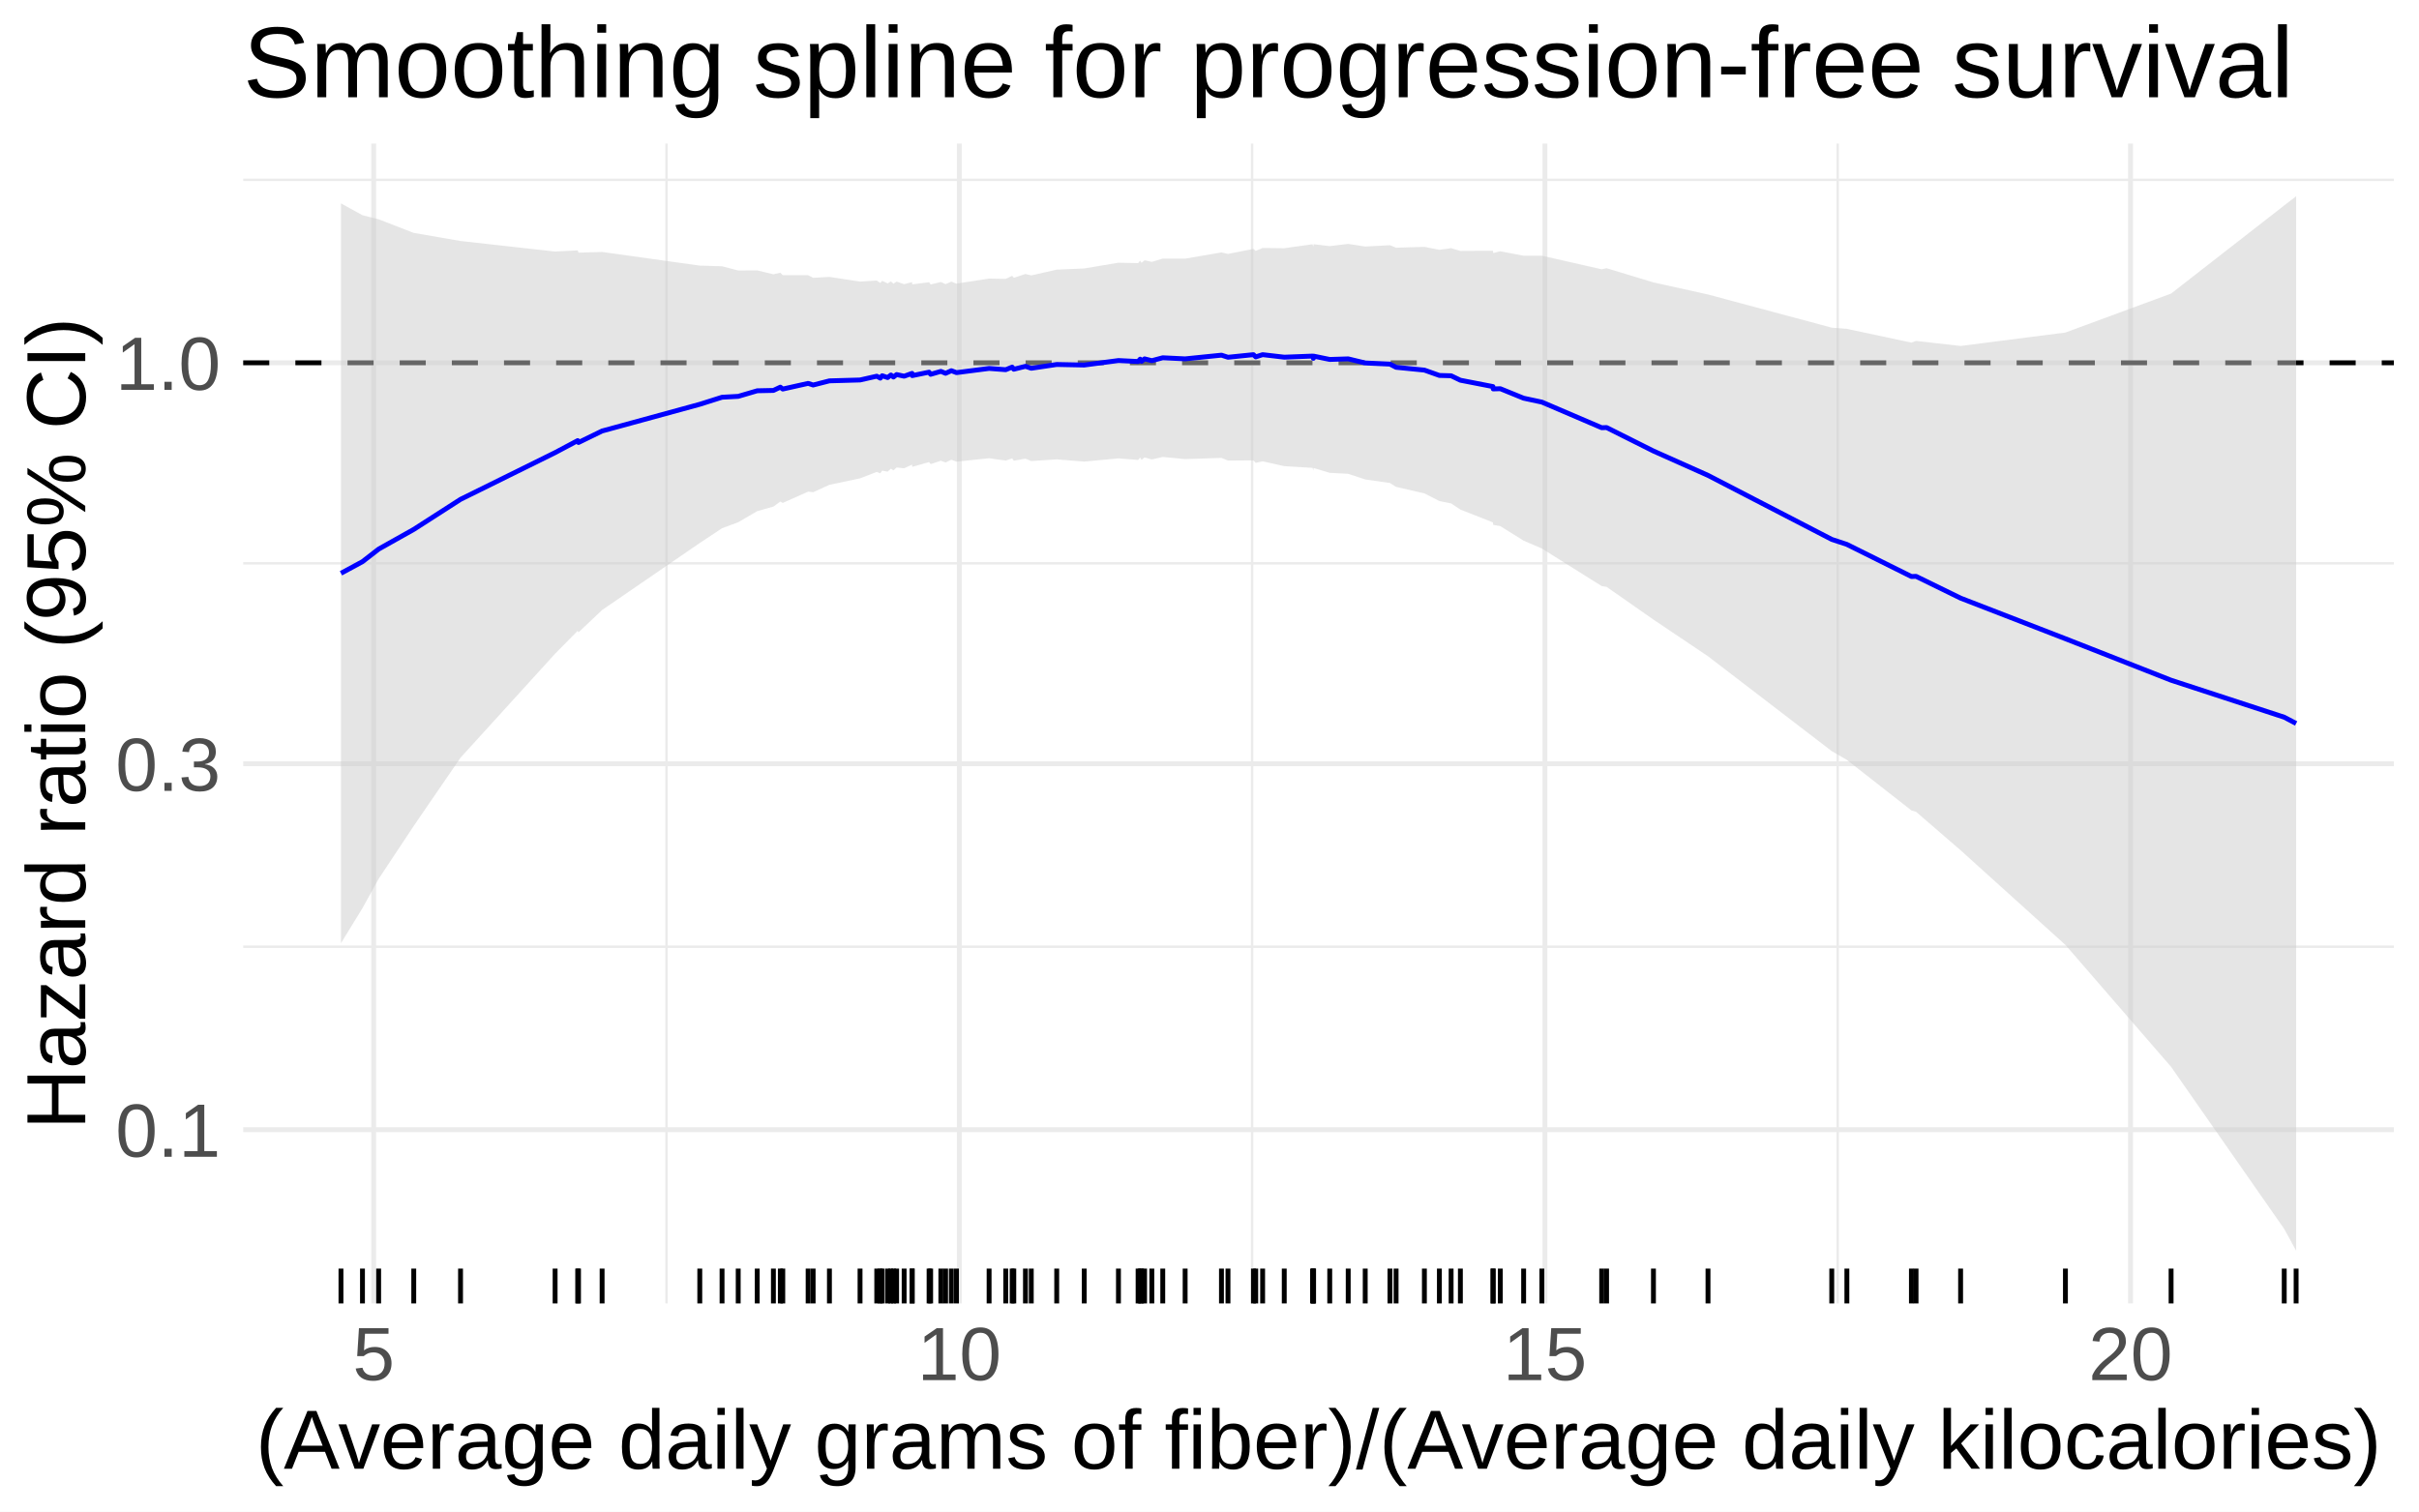
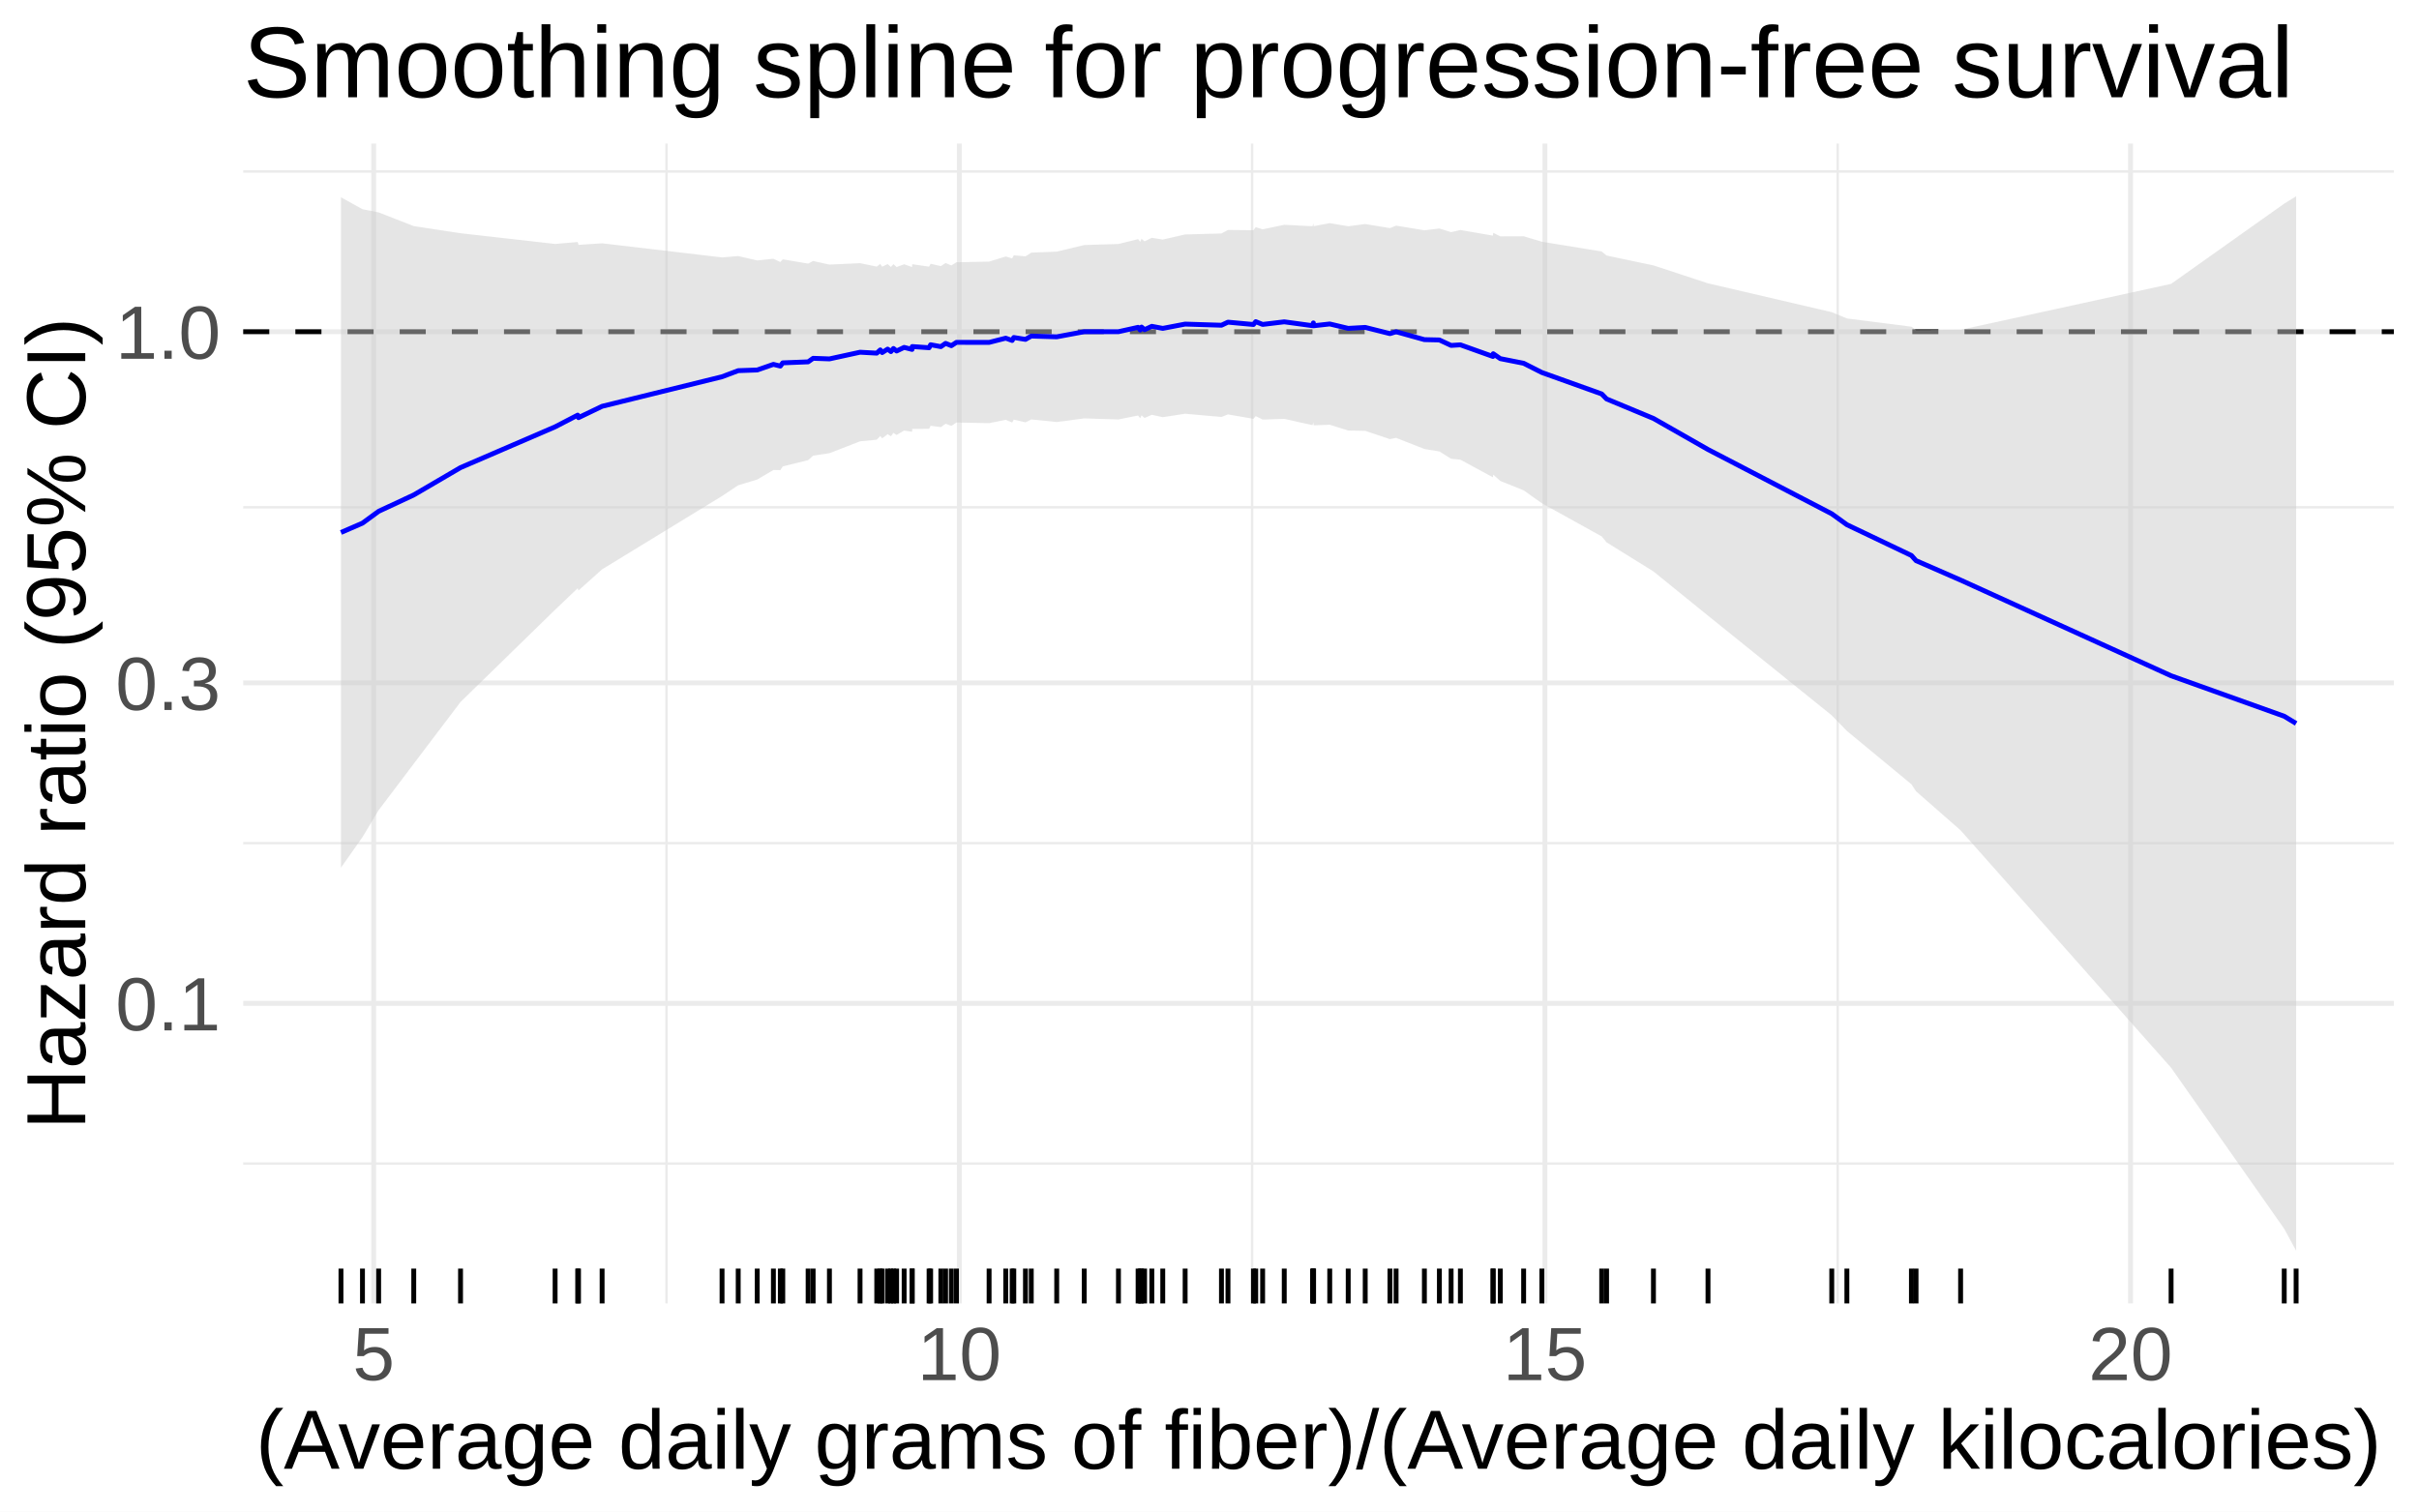
<svg xmlns="http://www.w3.org/2000/svg" width="576.00pt" height="360.00pt" viewBox="0 0 576.00 360.00">
  <g class="svglite">
    <defs>
      <style type="text/css">
    .svglite line, .svglite polyline, .svglite polygon, .svglite path, .svglite rect, .svglite circle {
      fill: none;
      stroke: #000000;
      stroke-linecap: round;
      stroke-linejoin: round;
      stroke-miterlimit: 10.00;
    }
    .svglite text {
      white-space: pre;
    }
    .svglite g.glyphgroup path {
      fill: inherit;
      stroke: none;
    }
  </style>
    </defs>
    <rect width="100%" height="100%" style="stroke: none; fill: #FFFFFF;" />
    <defs>
      <clipPath id="cpMC4wMHw1NzYuMDB8MC4wMHwzNjAuMDA=">
        <rect x="0.00" y="0.00" width="576.00" height="360.00" />
      </clipPath>
    </defs>
    <g clip-path="url(#cpMC4wMHw1NzYuMDB8MC4wMHwzNjAuMDA=)">
      <rect x="0.00" y="0.00" width="576.00" height="360.00" style="stroke-width: 1.16; stroke: none; fill: #FFFFFF;" />
    </g>
    <defs>
      <clipPath id="cpNTcuOTF8NTcwLjAyfDM0LjE5fDMxMC40NA==">
        <rect x="57.91" y="34.19" width="512.11" height="276.25" />
      </clipPath>
    </defs>
    <g clip-path="url(#cpNTcuOTF8NTcwLjAyfDM0LjE5fDMxMC40NA==)">
-       <polyline points="57.91,225.49 570.02,225.49 " style="stroke-width: 0.58; stroke: #EBEBEB; stroke-linecap: butt;" />
-       <polyline points="57.91,134.16 570.02,134.16 " style="stroke-width: 0.58; stroke: #EBEBEB; stroke-linecap: butt;" />
-       <polyline points="57.91,42.83 570.02,42.83 " style="stroke-width: 0.58; stroke: #EBEBEB; stroke-linecap: butt;" />
+       <polyline points="57.91,277.13 570.02,277.13 " style="stroke-width: 0.58; stroke: #EBEBEB; stroke-linecap: butt;" />
+       <polyline points="57.91,200.81 570.02,200.81 " style="stroke-width: 0.58; stroke: #EBEBEB; stroke-linecap: butt;" />
+       <polyline points="57.91,120.82 570.02,120.82 " style="stroke-width: 0.58; stroke: #EBEBEB; stroke-linecap: butt;" />
+       <polyline points="57.91,40.84 570.02,40.84 " style="stroke-width: 0.58; stroke: #EBEBEB; stroke-linecap: butt;" />
      <polyline points="158.71,310.44 158.71,34.19 " style="stroke-width: 0.58; stroke: #EBEBEB; stroke-linecap: butt;" />
      <polyline points="298.15,310.44 298.15,34.19 " style="stroke-width: 0.58; stroke: #EBEBEB; stroke-linecap: butt;" />
      <polyline points="437.59,310.44 437.59,34.19 " style="stroke-width: 0.58; stroke: #EBEBEB; stroke-linecap: butt;" />
-       <polyline points="57.91,269.06 570.02,269.06 " style="stroke-width: 1.16; stroke: #EBEBEB; stroke-linecap: butt;" />
-       <polyline points="57.91,181.91 570.02,181.91 " style="stroke-width: 1.16; stroke: #EBEBEB; stroke-linecap: butt;" />
-       <polyline points="57.91,86.41 570.02,86.41 " style="stroke-width: 1.16; stroke: #EBEBEB; stroke-linecap: butt;" />
+       <polyline points="57.91,238.97 570.02,238.97 " style="stroke-width: 1.16; stroke: #EBEBEB; stroke-linecap: butt;" />
+       <polyline points="57.91,162.64 570.02,162.64 " style="stroke-width: 1.16; stroke: #EBEBEB; stroke-linecap: butt;" />
+       <polyline points="57.91,79.00 570.02,79.00 " style="stroke-width: 1.16; stroke: #EBEBEB; stroke-linecap: butt;" />
      <polyline points="88.98,310.44 88.98,34.19 " style="stroke-width: 1.16; stroke: #EBEBEB; stroke-linecap: butt;" />
      <polyline points="228.43,310.44 228.43,34.19 " style="stroke-width: 1.16; stroke: #EBEBEB; stroke-linecap: butt;" />
      <polyline points="367.87,310.44 367.87,34.19 " style="stroke-width: 1.16; stroke: #EBEBEB; stroke-linecap: butt;" />
      <polyline points="507.31,310.44 507.31,34.19 " style="stroke-width: 1.16; stroke: #EBEBEB; stroke-linecap: butt;" />
-       <line x1="57.91" y1="86.41" x2="570.02" y2="86.41" style="stroke-width: 1.16; stroke-dasharray: 6.21,6.21; stroke-linecap: butt;" />
-       <polygon points="81.19,48.44 86.31,51.26 90.16,52.23 98.52,55.47 109.66,57.40 132.18,59.91 137.56,59.63 137.75,60.18 143.37,60.01 166.63,63.26 171.93,63.42 175.78,64.42 180.31,64.40 184.16,65.33 185.81,64.95 186.39,65.54 192.43,65.54 193.62,66.17 197.50,65.95 204.79,67.07 208.77,66.81 209.61,67.40 210.06,66.89 211.36,67.50 212.14,67.01 212.74,67.57 213.50,67.07 215.29,67.68 217.17,67.19 217.22,67.73 221.23,67.22 221.60,67.75 224.03,67.17 225.16,67.67 226.53,67.08 227.75,67.55 235.52,66.35 239.48,66.42 241.01,65.69 241.40,66.17 244.18,65.25 245.56,65.60 251.62,64.22 258.17,63.94 266.32,62.57 271.00,62.67 271.49,62.09 271.82,62.60 272.54,61.99 274.27,62.37 276.87,61.59 282.20,61.60 290.85,60.12 292.40,60.48 298.46,59.28 299.01,59.76 300.65,59.06 305.80,59.12 312.53,58.18 312.73,58.71 312.79,58.17 316.63,58.62 321.03,58.09 325.08,58.72 330.97,58.40 332.43,59.00 339.17,58.79 342.74,59.50 345.53,59.11 347.74,59.76 355.49,59.72 355.56,60.26 357.25,59.85 362.80,60.91 367.14,60.90 381.39,64.14 382.55,63.88 393.71,67.26 406.70,70.14 436.17,78.04 439.77,78.33 455.14,81.60 456.24,81.20 466.85,82.40 491.81,79.20 516.97,69.92 543.91,48.93 546.74,46.75 546.74,297.88 543.91,292.70 516.97,254.09 491.81,225.05 466.85,202.51 456.24,193.34 455.14,193.02 439.77,180.99 436.17,178.90 406.70,156.30 393.71,147.57 382.55,139.77 381.39,139.59 367.14,130.64 362.80,128.77 357.25,125.31 355.56,125.00 355.49,124.42 347.74,121.36 345.53,119.90 342.74,119.33 339.17,117.51 332.43,115.96 330.97,115.04 325.08,114.19 321.03,112.85 316.63,112.61 312.79,111.47 312.73,112.00 312.53,111.43 305.80,111.02 300.65,109.87 299.01,110.24 298.46,109.65 292.40,109.69 290.85,109.06 282.20,109.34 276.87,108.84 274.27,109.43 272.54,108.95 271.82,109.51 271.49,108.98 271.00,109.54 266.32,109.17 258.17,109.94 251.62,109.40 245.56,109.81 244.18,109.24 241.40,109.72 241.01,109.18 239.48,109.69 235.52,109.14 227.75,109.95 226.53,109.50 225.16,110.15 224.03,109.73 221.60,110.54 221.23,110.05 217.22,111.19 217.17,110.66 215.29,111.53 213.50,111.34 212.74,112.03 212.14,111.62 211.36,112.33 210.06,112.09 209.61,112.73 208.77,112.39 204.79,113.93 197.50,115.47 193.62,117.23 192.43,117.09 186.39,119.78 185.81,119.46 184.16,120.65 180.31,121.74 175.78,124.38 171.93,125.81 166.63,129.32 143.37,145.29 137.75,150.61 137.56,150.24 132.18,155.69 109.66,180.46 98.52,196.71 90.16,209.32 86.31,216.29 81.19,224.64 " style="stroke-width: 0.00; stroke: none; stroke-linecap: butt; fill: #CCCCCC; fill-opacity: 0.50;" />
-       <polyline points="81.19,48.44 86.31,51.26 90.16,52.23 98.52,55.47 109.66,57.40 132.18,59.91 137.56,59.63 137.75,60.18 143.37,60.01 166.63,63.26 171.93,63.42 175.78,64.42 180.31,64.40 184.16,65.33 185.81,64.95 186.39,65.54 192.43,65.54 193.62,66.17 197.50,65.95 204.79,67.07 208.77,66.81 209.61,67.40 210.06,66.89 211.36,67.50 212.14,67.01 212.74,67.57 213.50,67.07 215.29,67.68 217.17,67.19 217.22,67.73 221.23,67.22 221.60,67.75 224.03,67.17 225.16,67.67 226.53,67.08 227.75,67.55 235.52,66.35 239.48,66.42 241.01,65.69 241.40,66.17 244.18,65.25 245.56,65.60 251.62,64.22 258.17,63.94 266.32,62.57 271.00,62.67 271.49,62.09 271.82,62.60 272.54,61.99 274.27,62.37 276.87,61.59 282.20,61.60 290.85,60.12 292.40,60.48 298.46,59.28 299.01,59.76 300.65,59.06 305.80,59.12 312.53,58.18 312.73,58.71 312.79,58.17 316.63,58.62 321.03,58.09 325.08,58.72 330.97,58.40 332.43,59.00 339.17,58.79 342.74,59.50 345.53,59.11 347.74,59.76 355.49,59.72 355.56,60.26 357.25,59.85 362.80,60.91 367.14,60.90 381.39,64.14 382.55,63.88 393.71,67.26 406.70,70.14 436.17,78.04 439.77,78.33 455.14,81.60 456.24,81.20 466.85,82.40 491.81,79.20 516.97,69.92 543.91,48.93 546.74,46.75 " style="stroke-width: 1.16; stroke: none; stroke-linecap: butt;" />
-       <polyline points="546.74,297.88 543.91,292.70 516.97,254.09 491.81,225.05 466.85,202.51 456.24,193.34 455.14,193.02 439.77,180.99 436.17,178.90 406.70,156.30 393.71,147.57 382.55,139.77 381.39,139.59 367.14,130.64 362.80,128.77 357.25,125.31 355.56,125.00 355.49,124.42 347.74,121.36 345.53,119.90 342.74,119.33 339.17,117.51 332.43,115.96 330.97,115.04 325.08,114.19 321.03,112.85 316.63,112.61 312.79,111.47 312.73,112.00 312.53,111.43 305.80,111.02 300.65,109.87 299.01,110.24 298.46,109.65 292.40,109.69 290.85,109.06 282.20,109.34 276.87,108.84 274.27,109.43 272.54,108.95 271.82,109.51 271.49,108.98 271.00,109.54 266.32,109.17 258.17,109.94 251.62,109.40 245.56,109.81 244.18,109.24 241.40,109.72 241.01,109.18 239.48,109.69 235.52,109.14 227.75,109.95 226.53,109.50 225.16,110.15 224.03,109.73 221.60,110.54 221.23,110.05 217.22,111.19 217.17,110.66 215.29,111.53 213.50,111.34 212.74,112.03 212.14,111.62 211.36,112.33 210.06,112.09 209.61,112.73 208.77,112.39 204.79,113.93 197.50,115.47 193.62,117.23 192.43,117.09 186.39,119.78 185.81,119.46 184.16,120.65 180.31,121.74 175.78,124.38 171.93,125.81 166.63,129.32 143.37,145.29 137.75,150.61 137.56,150.24 132.18,155.69 109.66,180.46 98.52,196.71 90.16,209.32 86.31,216.29 81.19,224.64 " style="stroke-width: 1.16; stroke: none; stroke-linecap: butt;" />
-       <polyline points="81.19,136.54 86.31,133.77 90.16,130.78 98.52,126.09 109.66,118.93 132.18,107.80 137.56,104.94 137.75,105.39 143.37,102.65 166.63,96.29 171.93,94.61 175.78,94.40 180.31,93.07 184.16,92.99 185.81,92.21 186.39,92.66 192.43,91.31 193.62,91.70 197.50,90.71 204.79,90.50 208.77,89.60 209.61,90.06 210.06,89.49 211.36,89.92 212.14,89.32 212.74,89.80 213.50,89.21 215.29,89.60 217.17,88.93 217.22,89.46 221.23,88.64 221.60,89.15 224.03,88.45 225.16,88.91 226.53,88.29 227.75,88.75 235.52,87.75 239.48,88.05 241.01,87.43 241.40,87.94 244.18,87.25 245.56,87.71 251.62,86.81 258.17,86.94 266.32,85.87 271.00,86.10 271.49,85.54 271.82,86.05 272.54,85.47 274.27,85.90 276.87,85.21 282.20,85.47 290.85,84.59 292.40,85.09 298.46,84.47 299.01,85.00 300.65,84.47 305.80,85.07 312.53,84.81 312.73,85.35 312.79,84.82 316.63,85.61 321.03,85.47 325.08,86.45 330.97,86.72 332.43,87.48 339.17,88.15 342.74,89.42 345.53,89.50 347.74,90.56 355.49,92.07 355.56,92.63 357.25,92.58 362.80,94.84 367.14,95.77 381.39,101.87 382.55,101.83 393.71,107.42 406.70,113.22 436.17,128.47 439.77,129.66 455.14,137.31 456.24,137.27 466.85,142.46 491.81,152.13 516.97,162.01 543.91,170.82 546.74,172.31 " style="stroke-width: 1.16; stroke: #0000FF; stroke-linecap: butt;" />
+       <line x1="57.91" y1="79.00" x2="570.02" y2="79.00" style="stroke-width: 1.16; stroke-dasharray: 6.21,6.21; stroke-linecap: butt;" />
+       <polygon points="81.19,46.99 86.31,49.83 90.16,50.59 98.52,53.85 109.66,55.55 132.18,58.10 137.56,57.64 137.75,58.32 143.37,57.95 171.93,61.31 175.78,60.99 180.31,62.03 184.16,61.63 185.81,62.41 186.39,61.77 192.43,62.78 193.62,62.16 197.50,63.02 204.79,62.68 208.77,63.50 209.61,62.85 210.06,63.53 211.36,62.89 212.14,63.58 212.74,62.91 213.50,63.60 215.29,62.94 217.17,63.60 217.22,62.93 221.23,63.51 221.60,62.82 224.03,63.38 225.16,62.64 226.53,63.22 227.75,62.46 235.52,62.31 239.48,61.09 241.01,61.54 241.40,60.81 244.18,61.06 245.56,60.18 251.62,59.93 258.17,58.36 266.32,58.11 271.00,56.96 271.49,57.59 271.82,56.88 272.54,57.48 274.27,56.64 276.87,57.06 282.20,55.84 290.85,55.61 292.40,54.77 298.46,54.83 299.01,54.10 300.65,54.62 305.80,53.54 312.53,53.88 312.73,53.20 312.79,53.87 316.63,53.15 321.03,53.89 325.08,53.36 330.97,54.33 332.43,53.74 339.17,54.85 342.74,54.42 345.53,55.29 347.74,54.78 355.49,56.12 355.56,55.45 357.25,56.29 362.80,56.27 367.14,57.57 381.39,59.90 382.55,60.86 393.71,63.21 406.70,67.48 436.17,74.35 439.77,75.85 455.14,77.81 456.24,78.61 466.85,78.55 516.97,67.61 543.91,48.50 546.74,46.75 546.74,297.88 543.91,292.67 516.97,254.30 466.85,197.76 456.24,188.46 455.14,186.79 439.77,174.09 436.17,170.38 406.70,146.63 393.71,136.10 382.55,129.17 381.39,127.76 367.14,119.86 362.80,116.78 357.25,114.55 355.56,113.04 355.49,113.68 347.74,109.48 345.53,109.26 342.74,107.52 339.17,106.94 332.43,104.28 330.97,104.59 325.08,102.61 321.03,102.54 316.63,101.16 312.79,101.30 312.73,100.61 312.53,101.26 305.80,99.76 300.65,99.93 299.01,99.11 298.46,99.75 292.40,98.70 290.85,99.31 282.20,98.54 276.87,99.36 274.27,98.79 272.54,99.55 271.82,98.91 271.49,99.61 271.00,98.96 266.32,99.90 258.17,99.65 251.62,100.51 245.56,99.90 244.18,100.59 241.40,99.95 241.01,100.63 239.48,99.99 235.52,100.78 227.75,100.63 226.53,101.43 225.16,100.92 224.03,101.73 221.60,101.40 221.23,102.13 217.22,102.15 217.17,102.84 215.29,102.54 213.50,103.59 212.74,103.09 212.14,103.90 211.36,103.41 210.06,104.40 209.61,103.84 208.77,104.72 204.79,105.11 197.50,107.94 193.62,108.52 192.43,109.59 186.39,111.08 185.81,111.97 184.16,111.94 180.31,114.21 175.78,115.58 171.93,118.14 143.37,135.60 137.75,140.63 137.56,140.10 132.18,145.22 109.66,167.19 98.52,181.90 90.16,192.96 86.31,199.38 81.19,206.65 " style="stroke-width: 0.00; stroke: none; stroke-linecap: butt; fill: #CCCCCC; fill-opacity: 0.50;" />
+       <polyline points="81.19,46.99 86.31,49.83 90.16,50.59 98.52,53.85 109.66,55.55 132.18,58.10 137.56,57.64 137.75,58.32 143.37,57.95 171.93,61.31 175.78,60.99 180.31,62.03 184.16,61.63 185.81,62.41 186.39,61.77 192.43,62.78 193.62,62.16 197.50,63.02 204.79,62.68 208.77,63.50 209.61,62.85 210.06,63.53 211.36,62.89 212.14,63.58 212.74,62.91 213.50,63.60 215.29,62.94 217.17,63.60 217.22,62.93 221.23,63.51 221.60,62.82 224.03,63.38 225.16,62.64 226.53,63.22 227.75,62.46 235.52,62.31 239.48,61.09 241.01,61.54 241.40,60.81 244.18,61.06 245.56,60.18 251.62,59.93 258.17,58.36 266.32,58.11 271.00,56.96 271.49,57.59 271.82,56.88 272.54,57.48 274.27,56.64 276.87,57.06 282.20,55.84 290.85,55.61 292.40,54.77 298.46,54.83 299.01,54.10 300.65,54.62 305.80,53.54 312.53,53.88 312.73,53.20 312.79,53.87 316.63,53.15 321.03,53.89 325.08,53.36 330.97,54.33 332.43,53.74 339.17,54.85 342.74,54.42 345.53,55.29 347.74,54.78 355.49,56.12 355.56,55.45 357.25,56.29 362.80,56.27 367.14,57.57 381.39,59.90 382.55,60.86 393.71,63.21 406.70,67.48 436.17,74.35 439.77,75.85 455.14,77.81 456.24,78.61 466.85,78.55 516.97,67.61 543.91,48.50 546.74,46.75 " style="stroke-width: 1.16; stroke: none; stroke-linecap: butt;" />
+       <polyline points="546.74,297.88 543.91,292.67 516.97,254.30 466.85,197.76 456.24,188.46 455.14,186.79 439.77,174.09 436.17,170.38 406.70,146.63 393.71,136.10 382.55,129.17 381.39,127.76 367.14,119.86 362.80,116.78 357.25,114.55 355.56,113.04 355.49,113.68 347.74,109.48 345.53,109.26 342.74,107.52 339.17,106.94 332.43,104.28 330.97,104.59 325.08,102.61 321.03,102.54 316.63,101.16 312.79,101.30 312.73,100.61 312.53,101.26 305.80,99.76 300.65,99.93 299.01,99.11 298.46,99.75 292.40,98.70 290.85,99.31 282.20,98.54 276.87,99.36 274.27,98.79 272.54,99.55 271.82,98.91 271.49,99.61 271.00,98.96 266.32,99.90 258.17,99.65 251.62,100.51 245.56,99.90 244.18,100.59 241.40,99.95 241.01,100.63 239.48,99.99 235.52,100.78 227.75,100.63 226.53,101.43 225.16,100.92 224.03,101.73 221.60,101.40 221.23,102.13 217.22,102.15 217.17,102.84 215.29,102.54 213.50,103.59 212.74,103.09 212.14,103.90 211.36,103.41 210.06,104.40 209.61,103.84 208.77,104.72 204.79,105.11 197.50,107.94 193.62,108.52 192.43,109.59 186.39,111.08 185.81,111.97 184.16,111.94 180.31,114.21 175.78,115.58 171.93,118.14 143.37,135.60 137.75,140.63 137.56,140.10 132.18,145.22 109.66,167.19 98.52,181.90 90.16,192.96 86.31,199.38 81.19,206.65 " style="stroke-width: 1.16; stroke: none; stroke-linecap: butt;" />
+       <polyline points="81.19,126.82 86.31,124.60 90.16,121.78 98.52,117.88 109.66,111.37 132.18,101.66 137.56,98.87 137.75,99.47 143.37,96.77 171.93,89.73 175.78,88.28 180.31,88.12 184.16,86.78 185.81,87.19 186.39,86.42 192.43,86.18 193.62,85.34 197.50,85.48 204.79,83.89 208.77,84.11 209.61,83.34 210.06,83.97 211.36,83.15 212.14,83.74 212.74,83.00 213.50,83.60 215.29,82.74 217.17,83.22 217.22,82.54 221.23,82.82 221.60,82.11 224.03,82.56 225.16,81.78 226.53,82.33 227.75,81.54 235.52,81.55 239.48,80.54 241.01,81.09 241.40,80.38 244.18,80.83 245.56,80.04 251.62,80.22 258.17,79.00 266.32,79.00 271.00,77.96 271.49,78.60 271.82,77.90 272.54,78.52 274.27,77.72 276.87,78.21 282.20,77.19 290.85,77.46 292.40,76.73 298.46,77.29 299.01,76.61 300.65,77.27 305.80,76.65 312.53,77.57 312.73,76.91 312.79,77.59 316.63,77.16 321.03,78.21 325.08,77.98 330.97,79.46 332.43,79.01 339.17,80.89 342.74,80.97 345.53,82.27 347.74,82.13 355.49,84.90 355.56,84.25 357.25,85.42 362.80,86.52 367.14,88.72 381.39,93.83 382.55,95.02 393.71,99.66 406.70,107.06 436.17,122.37 439.77,124.97 455.14,132.30 456.24,133.53 466.85,138.16 516.97,160.95 543.91,170.59 546.74,172.31 " style="stroke-width: 1.16; stroke: #0000FF; stroke-linecap: butt;" />
      <line x1="81.19" y1="310.44" x2="81.19" y2="302.15" style="stroke-width: 1.16; stroke-linecap: butt;" />
      <line x1="86.31" y1="310.44" x2="86.31" y2="302.15" style="stroke-width: 1.16; stroke-linecap: butt;" />
      <line x1="90.16" y1="310.44" x2="90.16" y2="302.15" style="stroke-width: 1.16; stroke-linecap: butt;" />
      <line x1="98.52" y1="310.44" x2="98.52" y2="302.15" style="stroke-width: 1.16; stroke-linecap: butt;" />
      <line x1="109.66" y1="310.44" x2="109.66" y2="302.15" style="stroke-width: 1.16; stroke-linecap: butt;" />
      <line x1="132.18" y1="310.44" x2="132.18" y2="302.15" style="stroke-width: 1.16; stroke-linecap: butt;" />
      <line x1="137.56" y1="310.44" x2="137.56" y2="302.15" style="stroke-width: 1.16; stroke-linecap: butt;" />
      <line x1="137.75" y1="310.44" x2="137.75" y2="302.15" style="stroke-width: 1.16; stroke-linecap: butt;" />
      <line x1="143.37" y1="310.44" x2="143.37" y2="302.15" style="stroke-width: 1.16; stroke-linecap: butt;" />
-       <line x1="166.63" y1="310.44" x2="166.63" y2="302.15" style="stroke-width: 1.16; stroke-linecap: butt;" />
      <line x1="171.93" y1="310.44" x2="171.93" y2="302.15" style="stroke-width: 1.16; stroke-linecap: butt;" />
      <line x1="175.78" y1="310.44" x2="175.78" y2="302.15" style="stroke-width: 1.16; stroke-linecap: butt;" />
      <line x1="180.31" y1="310.44" x2="180.31" y2="302.15" style="stroke-width: 1.16; stroke-linecap: butt;" />
      <line x1="184.16" y1="310.44" x2="184.16" y2="302.15" style="stroke-width: 1.16; stroke-linecap: butt;" />
      <line x1="185.81" y1="310.44" x2="185.81" y2="302.15" style="stroke-width: 1.16; stroke-linecap: butt;" />
      <line x1="186.39" y1="310.44" x2="186.39" y2="302.15" style="stroke-width: 1.16; stroke-linecap: butt;" />
      <line x1="192.43" y1="310.44" x2="192.43" y2="302.15" style="stroke-width: 1.16; stroke-linecap: butt;" />
      <line x1="193.62" y1="310.44" x2="193.62" y2="302.15" style="stroke-width: 1.16; stroke-linecap: butt;" />
      <line x1="197.50" y1="310.44" x2="197.50" y2="302.15" style="stroke-width: 1.16; stroke-linecap: butt;" />
      <line x1="204.79" y1="310.44" x2="204.79" y2="302.15" style="stroke-width: 1.16; stroke-linecap: butt;" />
      <line x1="208.77" y1="310.44" x2="208.77" y2="302.15" style="stroke-width: 1.16; stroke-linecap: butt;" />
      <line x1="209.61" y1="310.44" x2="209.61" y2="302.15" style="stroke-width: 1.16; stroke-linecap: butt;" />
      <line x1="210.06" y1="310.44" x2="210.06" y2="302.15" style="stroke-width: 1.16; stroke-linecap: butt;" />
      <line x1="211.36" y1="310.44" x2="211.36" y2="302.15" style="stroke-width: 1.16; stroke-linecap: butt;" />
      <line x1="212.14" y1="310.44" x2="212.14" y2="302.15" style="stroke-width: 1.16; stroke-linecap: butt;" />
      <line x1="212.74" y1="310.44" x2="212.74" y2="302.15" style="stroke-width: 1.16; stroke-linecap: butt;" />
      <line x1="213.50" y1="310.44" x2="213.50" y2="302.15" style="stroke-width: 1.16; stroke-linecap: butt;" />
      <line x1="215.29" y1="310.44" x2="215.29" y2="302.15" style="stroke-width: 1.16; stroke-linecap: butt;" />
      <line x1="217.17" y1="310.44" x2="217.17" y2="302.15" style="stroke-width: 1.16; stroke-linecap: butt;" />
      <line x1="217.22" y1="310.44" x2="217.22" y2="302.15" style="stroke-width: 1.16; stroke-linecap: butt;" />
      <line x1="221.23" y1="310.44" x2="221.23" y2="302.15" style="stroke-width: 1.16; stroke-linecap: butt;" />
      <line x1="221.60" y1="310.44" x2="221.60" y2="302.15" style="stroke-width: 1.16; stroke-linecap: butt;" />
      <line x1="224.03" y1="310.44" x2="224.03" y2="302.15" style="stroke-width: 1.16; stroke-linecap: butt;" />
      <line x1="225.16" y1="310.44" x2="225.16" y2="302.15" style="stroke-width: 1.16; stroke-linecap: butt;" />
      <line x1="226.53" y1="310.44" x2="226.53" y2="302.15" style="stroke-width: 1.16; stroke-linecap: butt;" />
      <line x1="227.75" y1="310.44" x2="227.75" y2="302.15" style="stroke-width: 1.16; stroke-linecap: butt;" />
      <line x1="235.52" y1="310.44" x2="235.52" y2="302.15" style="stroke-width: 1.16; stroke-linecap: butt;" />
      <line x1="239.48" y1="310.44" x2="239.48" y2="302.15" style="stroke-width: 1.16; stroke-linecap: butt;" />
      <line x1="241.01" y1="310.44" x2="241.01" y2="302.15" style="stroke-width: 1.16; stroke-linecap: butt;" />
      <line x1="241.40" y1="310.44" x2="241.40" y2="302.15" style="stroke-width: 1.16; stroke-linecap: butt;" />
      <line x1="244.18" y1="310.44" x2="244.18" y2="302.15" style="stroke-width: 1.16; stroke-linecap: butt;" />
      <line x1="245.56" y1="310.44" x2="245.56" y2="302.15" style="stroke-width: 1.16; stroke-linecap: butt;" />
      <line x1="251.62" y1="310.44" x2="251.62" y2="302.15" style="stroke-width: 1.16; stroke-linecap: butt;" />
      <line x1="258.17" y1="310.44" x2="258.17" y2="302.15" style="stroke-width: 1.16; stroke-linecap: butt;" />
      <line x1="266.32" y1="310.44" x2="266.32" y2="302.15" style="stroke-width: 1.16; stroke-linecap: butt;" />
      <line x1="271.00" y1="310.44" x2="271.00" y2="302.15" style="stroke-width: 1.16; stroke-linecap: butt;" />
      <line x1="271.49" y1="310.44" x2="271.49" y2="302.15" style="stroke-width: 1.16; stroke-linecap: butt;" />
      <line x1="271.82" y1="310.44" x2="271.82" y2="302.15" style="stroke-width: 1.16; stroke-linecap: butt;" />
      <line x1="272.54" y1="310.44" x2="272.54" y2="302.15" style="stroke-width: 1.16; stroke-linecap: butt;" />
      <line x1="274.27" y1="310.44" x2="274.27" y2="302.15" style="stroke-width: 1.16; stroke-linecap: butt;" />
      <line x1="276.87" y1="310.44" x2="276.87" y2="302.15" style="stroke-width: 1.16; stroke-linecap: butt;" />
      <line x1="282.20" y1="310.44" x2="282.20" y2="302.15" style="stroke-width: 1.16; stroke-linecap: butt;" />
      <line x1="290.85" y1="310.44" x2="290.85" y2="302.15" style="stroke-width: 1.16; stroke-linecap: butt;" />
      <line x1="292.40" y1="310.44" x2="292.40" y2="302.15" style="stroke-width: 1.16; stroke-linecap: butt;" />
      <line x1="298.46" y1="310.44" x2="298.46" y2="302.15" style="stroke-width: 1.16; stroke-linecap: butt;" />
      <line x1="299.01" y1="310.44" x2="299.01" y2="302.15" style="stroke-width: 1.16; stroke-linecap: butt;" />
      <line x1="300.65" y1="310.44" x2="300.65" y2="302.15" style="stroke-width: 1.16; stroke-linecap: butt;" />
      <line x1="305.80" y1="310.44" x2="305.80" y2="302.15" style="stroke-width: 1.16; stroke-linecap: butt;" />
      <line x1="312.53" y1="310.44" x2="312.53" y2="302.15" style="stroke-width: 1.16; stroke-linecap: butt;" />
      <line x1="312.73" y1="310.44" x2="312.73" y2="302.15" style="stroke-width: 1.16; stroke-linecap: butt;" />
      <line x1="312.79" y1="310.44" x2="312.79" y2="302.15" style="stroke-width: 1.16; stroke-linecap: butt;" />
      <line x1="316.63" y1="310.44" x2="316.63" y2="302.15" style="stroke-width: 1.16; stroke-linecap: butt;" />
      <line x1="321.03" y1="310.44" x2="321.03" y2="302.15" style="stroke-width: 1.16; stroke-linecap: butt;" />
      <line x1="325.08" y1="310.44" x2="325.08" y2="302.15" style="stroke-width: 1.16; stroke-linecap: butt;" />
      <line x1="330.97" y1="310.44" x2="330.97" y2="302.15" style="stroke-width: 1.16; stroke-linecap: butt;" />
      <line x1="332.43" y1="310.44" x2="332.43" y2="302.15" style="stroke-width: 1.16; stroke-linecap: butt;" />
      <line x1="339.17" y1="310.44" x2="339.17" y2="302.15" style="stroke-width: 1.16; stroke-linecap: butt;" />
      <line x1="342.74" y1="310.44" x2="342.74" y2="302.15" style="stroke-width: 1.16; stroke-linecap: butt;" />
      <line x1="345.53" y1="310.44" x2="345.53" y2="302.15" style="stroke-width: 1.16; stroke-linecap: butt;" />
      <line x1="347.74" y1="310.44" x2="347.74" y2="302.15" style="stroke-width: 1.16; stroke-linecap: butt;" />
      <line x1="355.49" y1="310.44" x2="355.49" y2="302.15" style="stroke-width: 1.16; stroke-linecap: butt;" />
      <line x1="355.56" y1="310.44" x2="355.56" y2="302.15" style="stroke-width: 1.16; stroke-linecap: butt;" />
      <line x1="357.25" y1="310.44" x2="357.25" y2="302.15" style="stroke-width: 1.16; stroke-linecap: butt;" />
      <line x1="362.80" y1="310.44" x2="362.80" y2="302.15" style="stroke-width: 1.16; stroke-linecap: butt;" />
      <line x1="367.14" y1="310.44" x2="367.14" y2="302.15" style="stroke-width: 1.16; stroke-linecap: butt;" />
      <line x1="381.39" y1="310.44" x2="381.39" y2="302.15" style="stroke-width: 1.16; stroke-linecap: butt;" />
      <line x1="382.55" y1="310.44" x2="382.55" y2="302.15" style="stroke-width: 1.16; stroke-linecap: butt;" />
      <line x1="393.71" y1="310.44" x2="393.71" y2="302.15" style="stroke-width: 1.16; stroke-linecap: butt;" />
      <line x1="406.70" y1="310.44" x2="406.70" y2="302.15" style="stroke-width: 1.16; stroke-linecap: butt;" />
      <line x1="436.17" y1="310.44" x2="436.17" y2="302.15" style="stroke-width: 1.16; stroke-linecap: butt;" />
      <line x1="439.77" y1="310.44" x2="439.77" y2="302.15" style="stroke-width: 1.16; stroke-linecap: butt;" />
      <line x1="455.14" y1="310.44" x2="455.14" y2="302.15" style="stroke-width: 1.16; stroke-linecap: butt;" />
      <line x1="456.24" y1="310.44" x2="456.24" y2="302.15" style="stroke-width: 1.16; stroke-linecap: butt;" />
      <line x1="466.85" y1="310.44" x2="466.85" y2="302.15" style="stroke-width: 1.16; stroke-linecap: butt;" />
-       <line x1="491.81" y1="310.44" x2="491.81" y2="302.15" style="stroke-width: 1.16; stroke-linecap: butt;" />
      <line x1="516.97" y1="310.44" x2="516.97" y2="302.15" style="stroke-width: 1.16; stroke-linecap: butt;" />
      <line x1="543.91" y1="310.44" x2="543.91" y2="302.15" style="stroke-width: 1.16; stroke-linecap: butt;" />
      <line x1="546.74" y1="310.44" x2="546.74" y2="302.15" style="stroke-width: 1.16; stroke-linecap: butt;" />
    </g>
    <g clip-path="url(#cpMC4wMHw1NzYuMDB8MC4wMHwzNjAuMDA=)">
-       <text x="52.53" y="275.51" text-anchor="end" style="font-size: 18.00px;fill: #4D4D4D; font-family: &quot;Arial&quot;;" textLength="25.03px" lengthAdjust="spacingAndGlyphs">0.1</text>
-       <text x="52.53" y="188.36" text-anchor="end" style="font-size: 18.00px;fill: #4D4D4D; font-family: &quot;Arial&quot;;" textLength="25.03px" lengthAdjust="spacingAndGlyphs">0.3</text>
-       <text x="52.53" y="92.85" text-anchor="end" style="font-size: 18.00px;fill: #4D4D4D; font-family: &quot;Arial&quot;;" textLength="25.03px" lengthAdjust="spacingAndGlyphs">1.0</text>
+       <text x="52.53" y="245.41" text-anchor="end" style="font-size: 18.00px;fill: #4D4D4D; font-family: &quot;Arial&quot;;" textLength="25.03px" lengthAdjust="spacingAndGlyphs">0.1</text>
+       <text x="52.53" y="169.09" text-anchor="end" style="font-size: 18.00px;fill: #4D4D4D; font-family: &quot;Arial&quot;;" textLength="25.03px" lengthAdjust="spacingAndGlyphs">0.3</text>
+       <text x="52.53" y="85.45" text-anchor="end" style="font-size: 18.00px;fill: #4D4D4D; font-family: &quot;Arial&quot;;" textLength="25.03px" lengthAdjust="spacingAndGlyphs">1.0</text>
      <text x="88.98" y="328.71" text-anchor="middle" style="font-size: 18.00px;fill: #4D4D4D; font-family: &quot;Arial&quot;;" textLength="10.02px" lengthAdjust="spacingAndGlyphs">5</text>
      <text x="228.43" y="328.71" text-anchor="middle" style="font-size: 18.00px;fill: #4D4D4D; font-family: &quot;Arial&quot;;" textLength="20.03px" lengthAdjust="spacingAndGlyphs">10</text>
      <text x="367.87" y="328.71" text-anchor="middle" style="font-size: 18.00px;fill: #4D4D4D; font-family: &quot;Arial&quot;;" textLength="20.03px" lengthAdjust="spacingAndGlyphs">15</text>
      <text x="507.31" y="328.71" text-anchor="middle" style="font-size: 18.00px;fill: #4D4D4D; font-family: &quot;Arial&quot;;" textLength="20.03px" lengthAdjust="spacingAndGlyphs">20</text>
      <text x="313.97" y="349.81" text-anchor="middle" style="font-size: 20.00px; font-family: &quot;Arial&quot;;" textLength="506.16px" lengthAdjust="spacingAndGlyphs">(Average daily grams of fiber)/(Average daily kilocalories)</text>
      <text transform="translate(20.30,172.31) rotate(-90)" text-anchor="middle" style="font-size: 20.00px; font-family: &quot;Arial&quot;;" textLength="193.41px" lengthAdjust="spacingAndGlyphs">Hazard ratio (95% CI)</text>
      <text x="57.91" y="23.16" style="font-size: 24.00px; font-family: &quot;Arial&quot;;" textLength="488.22px" lengthAdjust="spacingAndGlyphs">Smoothing spline for progression-free survival</text>
    </g>
  </g>
</svg>
